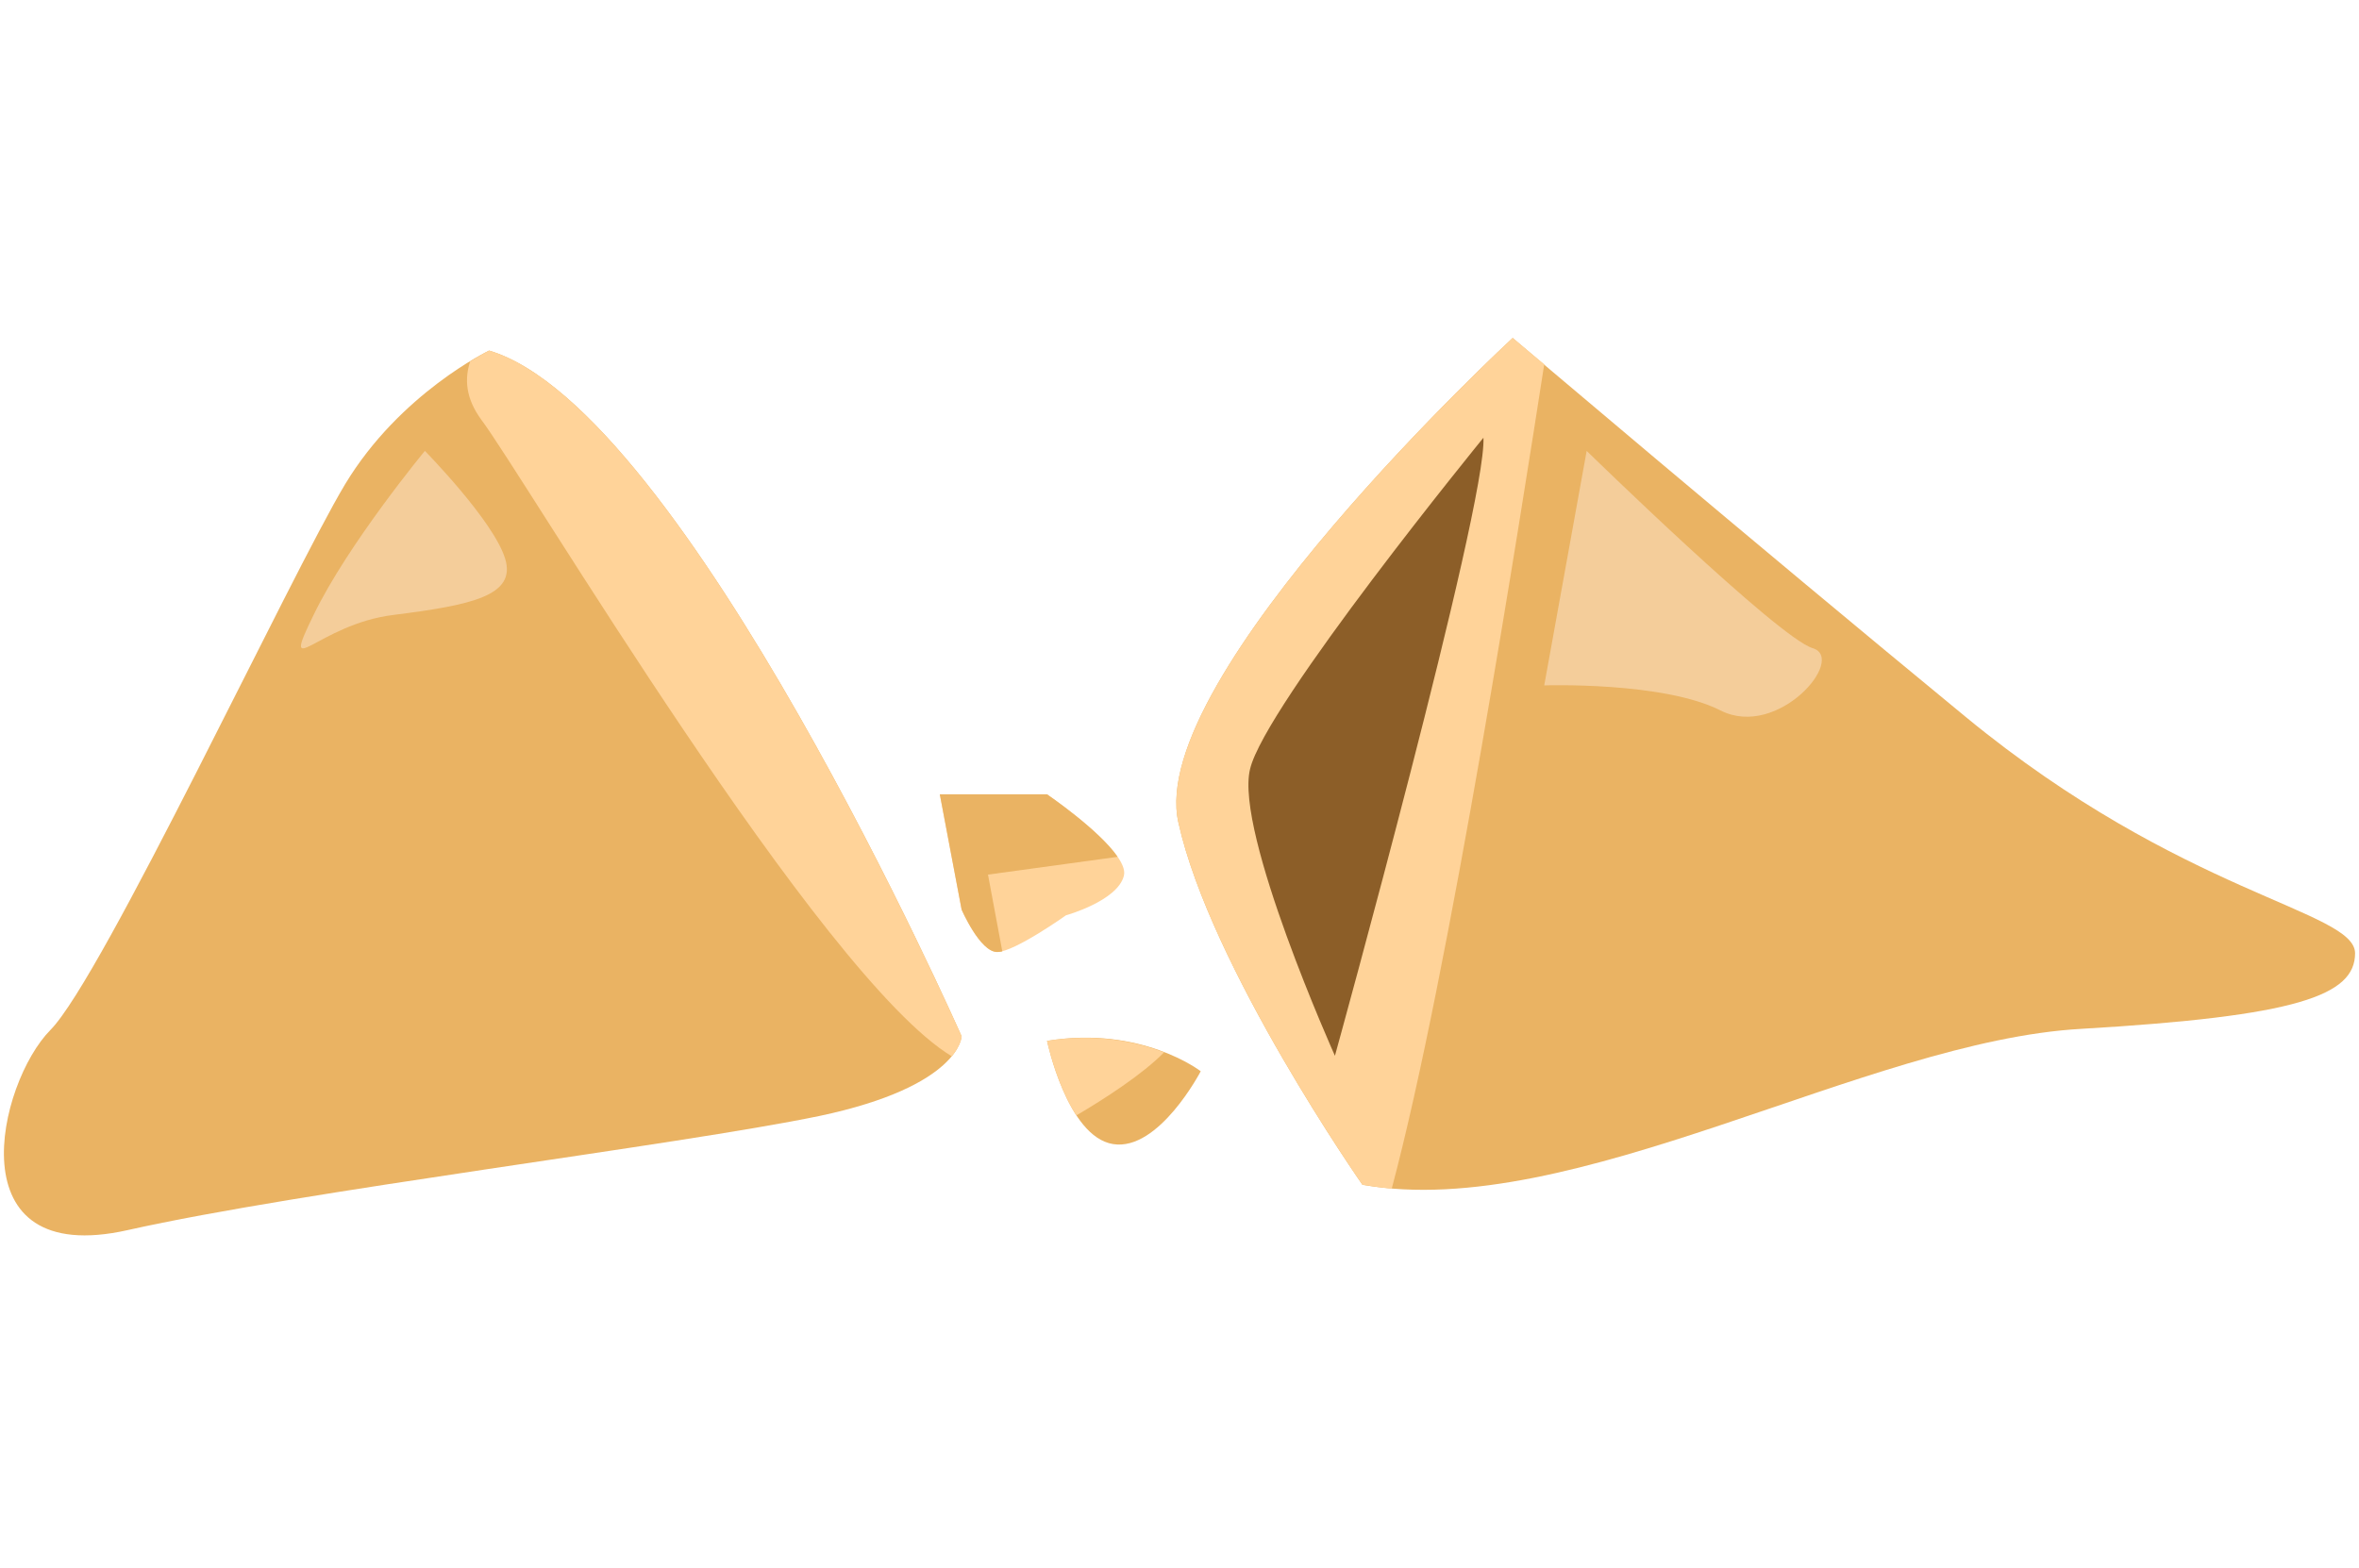
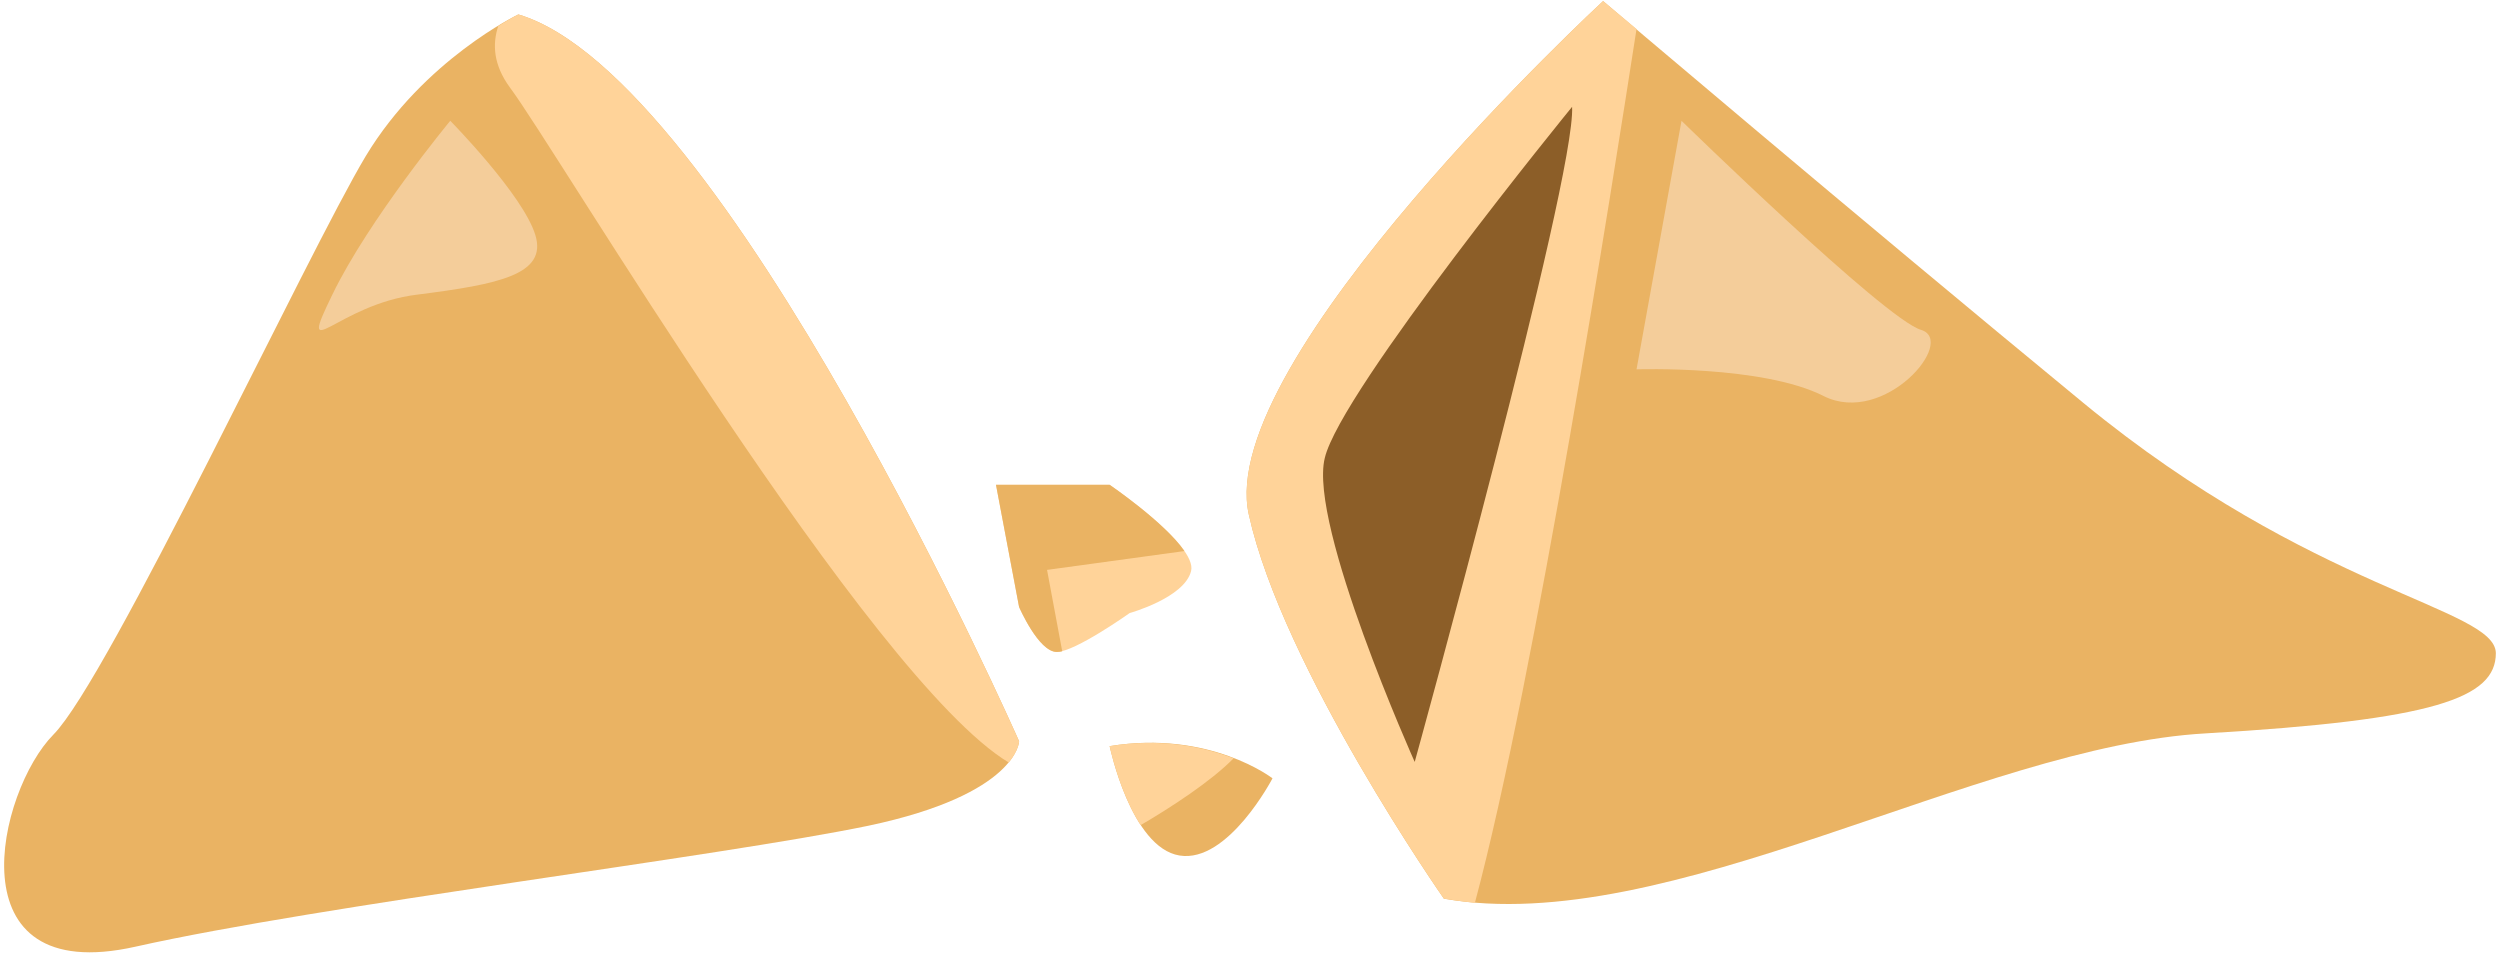
- <svg xmlns="http://www.w3.org/2000/svg" width="301" height="200" viewBox="0 0 301 200" fill="none">
-   <path d="M193.014 43.128C193.014 43.128 223.16 68.737 250.818 91.493C278.476 114.249 300.427 116.151 300.5 121.639C300.5 127.054 293.11 129.688 265.598 131.297C238.013 132.834 200.77 155.956 173.844 151.2C173.844 151.2 154.454 123.468 150.356 104.956C146.186 86.371 193.014 43.128 193.014 43.128Z" fill="#EAB363" />
-   <path d="M173.844 151.2C173.844 151.2 154.454 123.468 150.356 104.956C146.186 86.371 193.014 43.128 193.014 43.128C193.014 43.128 194.477 44.372 197.038 46.494C194.185 64.859 184.892 124.346 177.575 151.712C176.307 151.565 175.063 151.395 173.844 151.2Z" fill="#FFD399" />
-   <path d="M170.331 134.736C170.331 134.736 157.527 106.2 159.502 98.152C161.405 90.03 189.282 55.86 189.282 55.86C189.721 64.567 170.331 134.736 170.331 134.736Z" fill="#8C5E28" />
-   <path d="M133.6 101.371C133.6 101.371 144.21 108.615 143.405 111.761C142.6 114.981 136.015 116.81 136.015 116.81C136.015 116.81 129.43 121.493 127.235 121.493C125.04 121.493 122.698 116.078 122.698 116.078L119.918 101.371H133.6Z" fill="#FFD399" />
-   <path d="M122.698 132.249C122.698 132.249 122.552 138.614 104.552 142.419C86.552 146.151 38.48 152.004 16.31 156.98C-5.861 161.955 -0.227 138.175 6.432 131.444C13.09 124.712 37.017 73.493 44.041 61.786C51.065 50.152 62.407 44.738 62.407 44.738C87.357 52.128 122.698 132.249 122.698 132.249Z" fill="#EAB363" />
-   <path d="M122.698 132.249C122.698 132.249 122.698 133.273 121.454 134.809C104.698 124.712 66.943 60.908 61.382 53.518C59.406 50.811 59.26 48.323 59.992 46.128C61.528 45.177 62.406 44.738 62.406 44.738C87.357 52.128 122.698 132.249 122.698 132.249Z" fill="#FFD399" />
-   <path d="M127.893 121.42C127.649 121.468 127.43 121.493 127.235 121.493C125.04 121.493 122.698 116.078 122.698 116.078L119.918 101.371H133.6C133.6 101.371 140.259 105.908 142.6 109.347L126.064 111.615L127.893 121.42Z" fill="#EAB363" />
-   <path d="M153.21 136.712C153.21 136.712 147.868 146.956 142.015 146.004C136.161 145.053 133.6 132.834 133.6 132.834C145.673 130.858 153.21 136.712 153.21 136.712Z" fill="#EAB363" />
-   <path d="M137.332 142.346C134.771 138.395 133.6 132.834 133.6 132.834C139.966 131.81 145.088 132.98 148.527 134.297C145.82 137.078 140.844 140.297 137.332 142.346Z" fill="#FFD399" />
-   <path d="M64.455 71.298C65.919 76.054 60.065 77.225 50.26 78.469C40.529 79.64 35.627 87.469 40.017 78.469C44.407 69.396 54.212 57.542 54.212 57.542C54.212 57.542 62.992 66.469 64.455 71.298Z" fill="#F4CD9A" />
-   <path d="M202.453 57.542C202.453 57.542 226.891 81.396 231.282 82.713C235.672 84.03 226.891 94.347 219.575 90.688C212.258 86.957 197.038 87.469 197.038 87.469L202.453 57.542Z" fill="#F4CD9A" />
+ <svg xmlns="http://www.w3.org/2000/svg" width="301" height="115" viewBox="0 0 301 115" fill="none">
+   <path d="M193.014 0.128C193.014 0.128 223.16 25.738 250.818 48.493C278.476 71.249 300.427 73.151 300.5 78.639C300.5 84.054 293.11 86.688 265.598 88.297C238.013 89.834 200.77 112.956 173.844 108.2C173.844 108.2 154.454 80.468 150.356 61.956C146.186 43.371 193.014 0.128 193.014 0.128Z" fill="#EAB363" />
+   <path d="M173.844 108.2C173.844 108.2 154.454 80.468 150.356 61.956C146.186 43.371 193.014 0.128 193.014 0.128C193.014 0.128 194.477 1.372 197.038 3.494C194.185 21.86 184.892 81.346 177.575 108.712C176.307 108.565 175.063 108.395 173.844 108.2Z" fill="#FFD399" />
+   <path d="M170.331 91.736C170.331 91.736 157.527 63.2 159.502 55.152C161.405 47.03 189.282 12.86 189.282 12.86C189.721 21.567 170.331 91.736 170.331 91.736Z" fill="#8C5E28" />
+   <path d="M133.6 58.371C133.6 58.371 144.21 65.615 143.405 68.761C142.6 71.981 136.015 73.81 136.015 73.81C136.015 73.81 129.43 78.493 127.235 78.493C125.04 78.493 122.698 73.078 122.698 73.078L119.918 58.371H133.6Z" fill="#FFD399" />
+   <path d="M122.698 89.249C122.698 89.249 122.552 95.614 104.552 99.419C86.552 103.151 38.48 109.004 16.31 113.98C-5.861 118.955 -0.227 95.175 6.432 88.444C13.09 81.712 37.017 30.494 44.041 18.786C51.065 7.152 62.407 1.738 62.407 1.738C87.357 9.128 122.698 89.249 122.698 89.249Z" fill="#EAB363" />
+   <path d="M122.698 89.249C122.698 89.249 122.698 90.273 121.454 91.809C104.698 81.712 66.943 17.908 61.382 10.518C59.406 7.811 59.26 5.323 59.992 3.128C61.528 2.177 62.406 1.738 62.406 1.738C87.357 9.128 122.698 89.249 122.698 89.249Z" fill="#FFD399" />
+   <path d="M127.893 78.419C127.649 78.468 127.43 78.493 127.235 78.493C125.04 78.493 122.698 73.078 122.698 73.078L119.918 58.371H133.6C133.6 58.371 140.259 62.908 142.6 66.347L126.064 68.615L127.893 78.419Z" fill="#EAB363" />
+   <path d="M153.21 93.712C153.21 93.712 147.868 103.956 142.015 103.004C136.161 102.053 133.6 89.834 133.6 89.834C145.673 87.858 153.21 93.712 153.21 93.712Z" fill="#EAB363" />
+   <path d="M137.332 99.346C134.771 95.395 133.6 89.834 133.6 89.834C139.966 88.81 145.088 89.98 148.527 91.297C145.82 94.078 140.844 97.297 137.332 99.346Z" fill="#FFD399" />
+   <path d="M64.455 28.298C65.919 33.054 60.065 34.225 50.26 35.469C40.529 36.64 35.627 44.469 40.017 35.469C44.407 26.396 54.212 14.543 54.212 14.543C54.212 14.543 62.992 23.469 64.455 28.298Z" fill="#F4CD9A" />
+   <path d="M202.453 14.543C202.453 14.543 226.891 38.396 231.282 39.713C235.672 41.03 226.891 51.347 219.575 47.688C212.258 43.957 197.038 44.469 197.038 44.469L202.453 14.543Z" fill="#F4CD9A" />
</svg>
